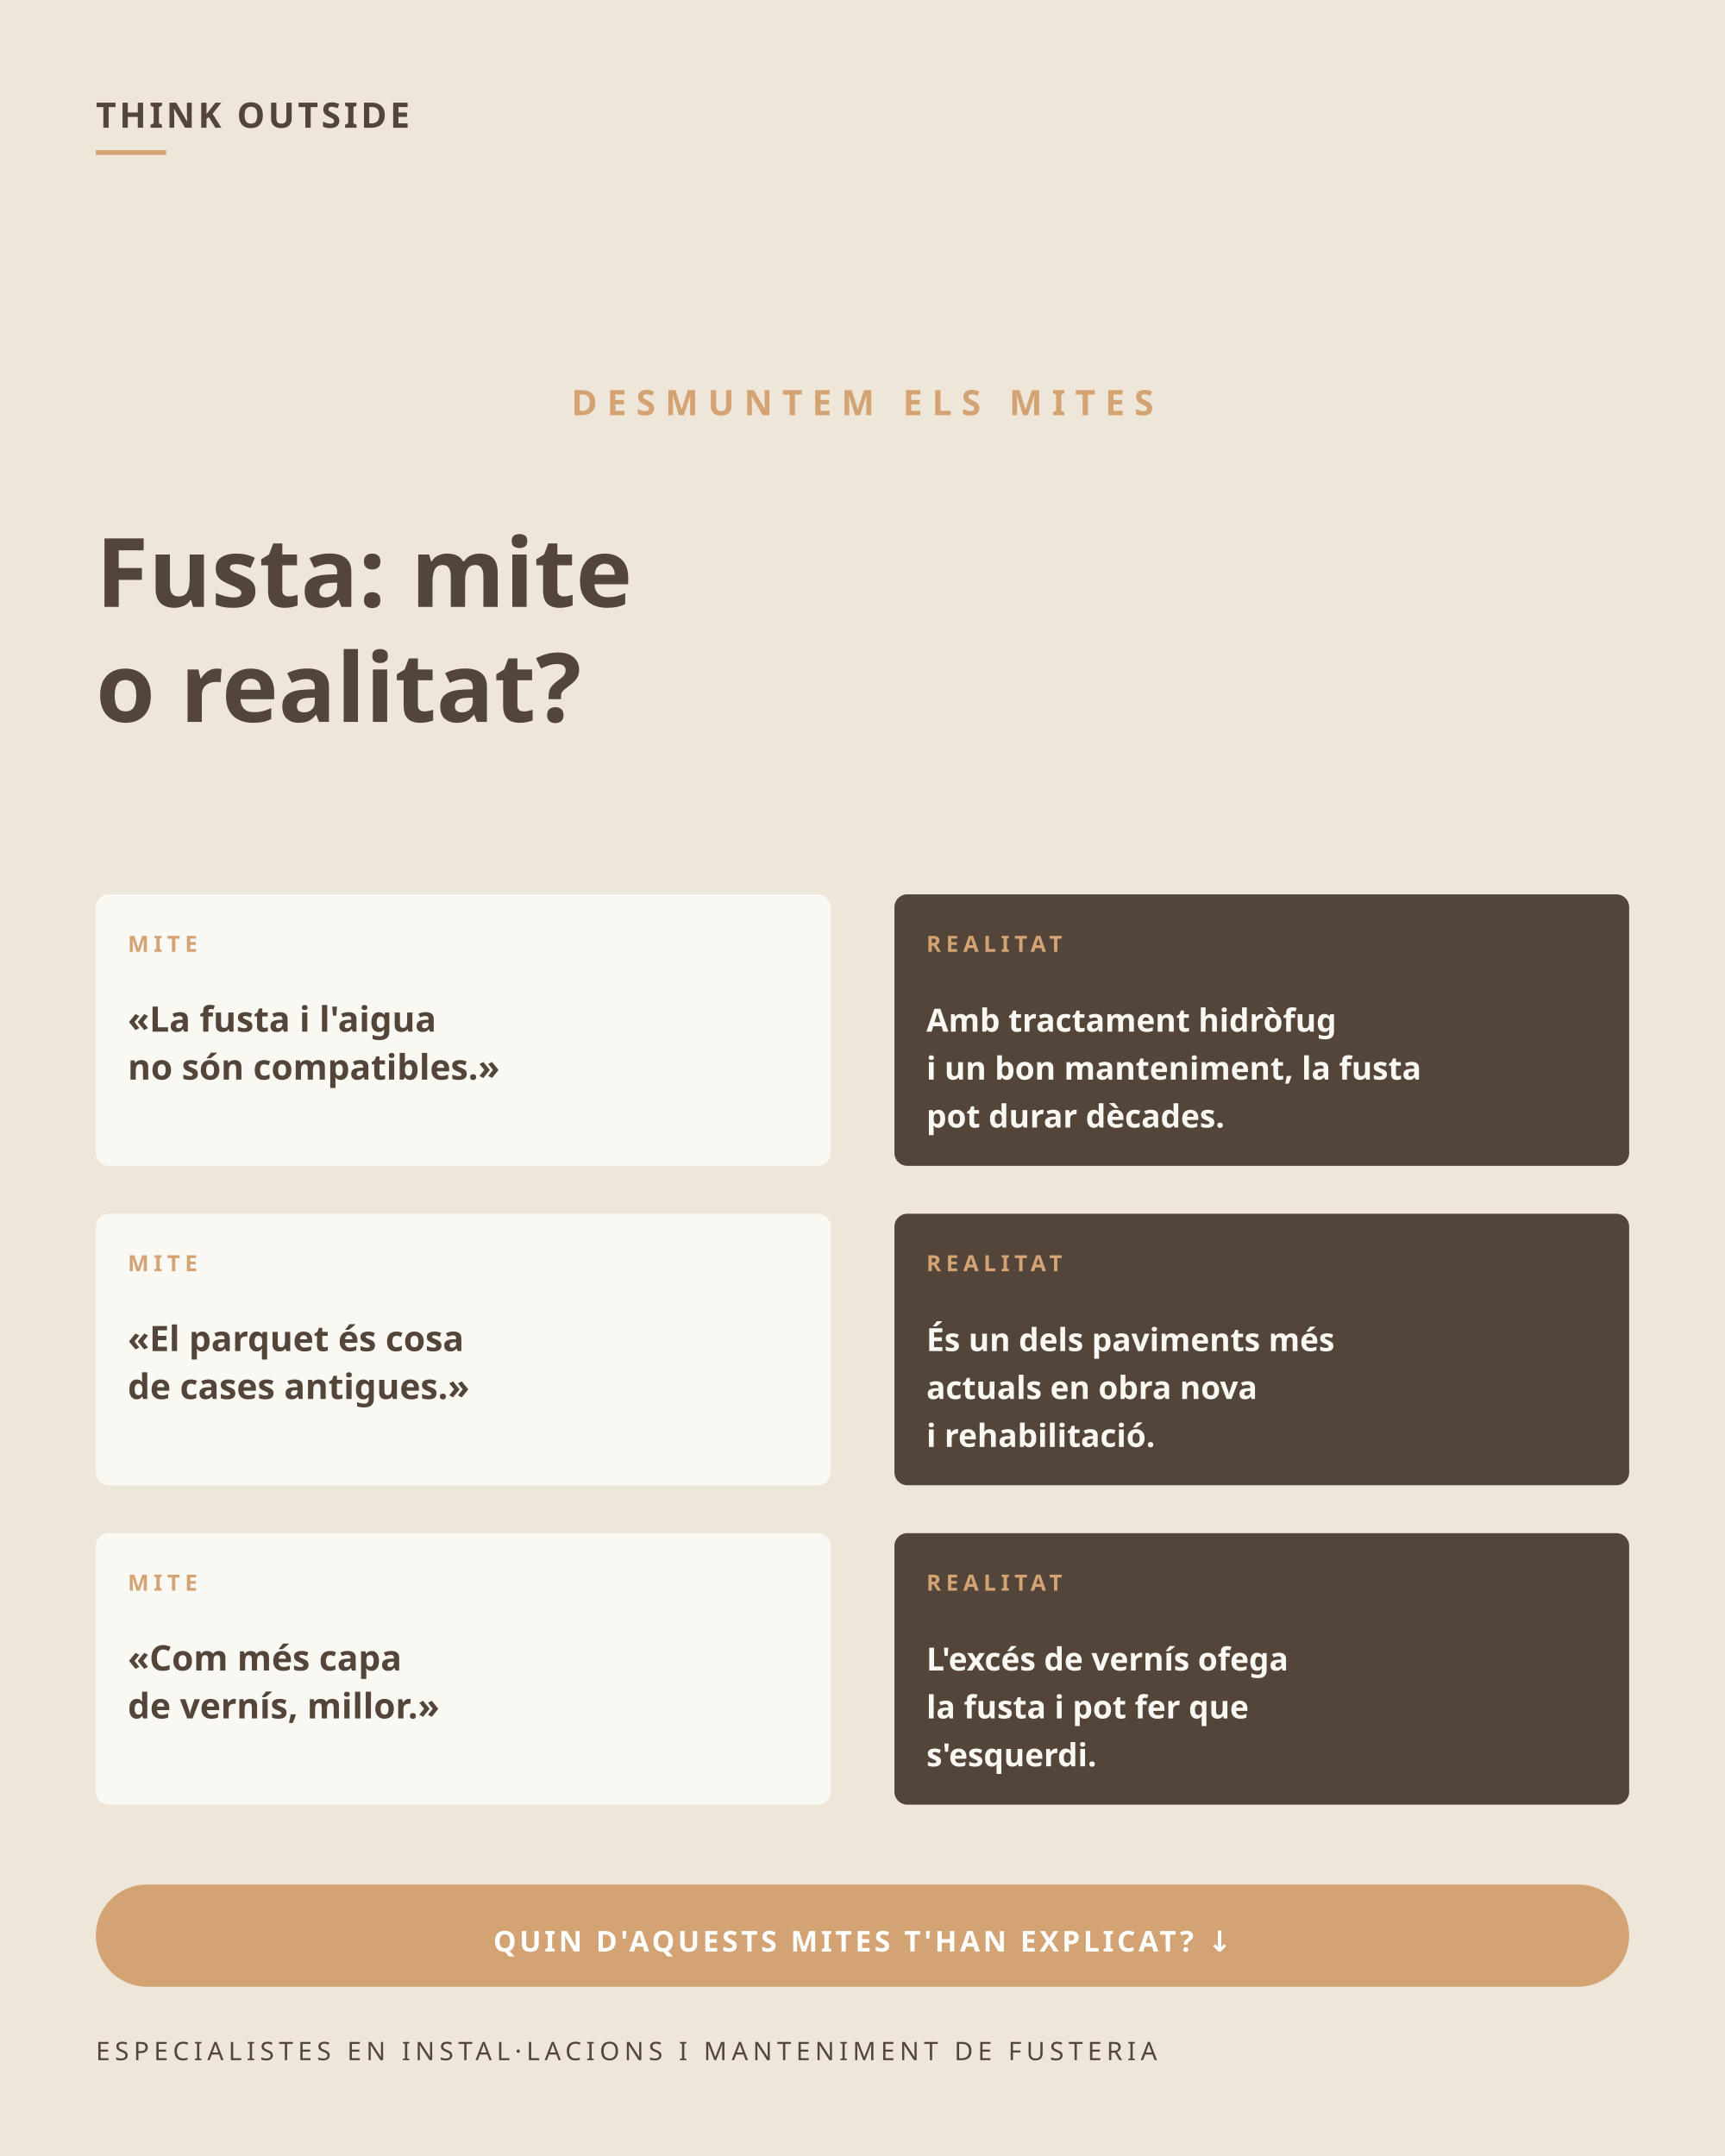
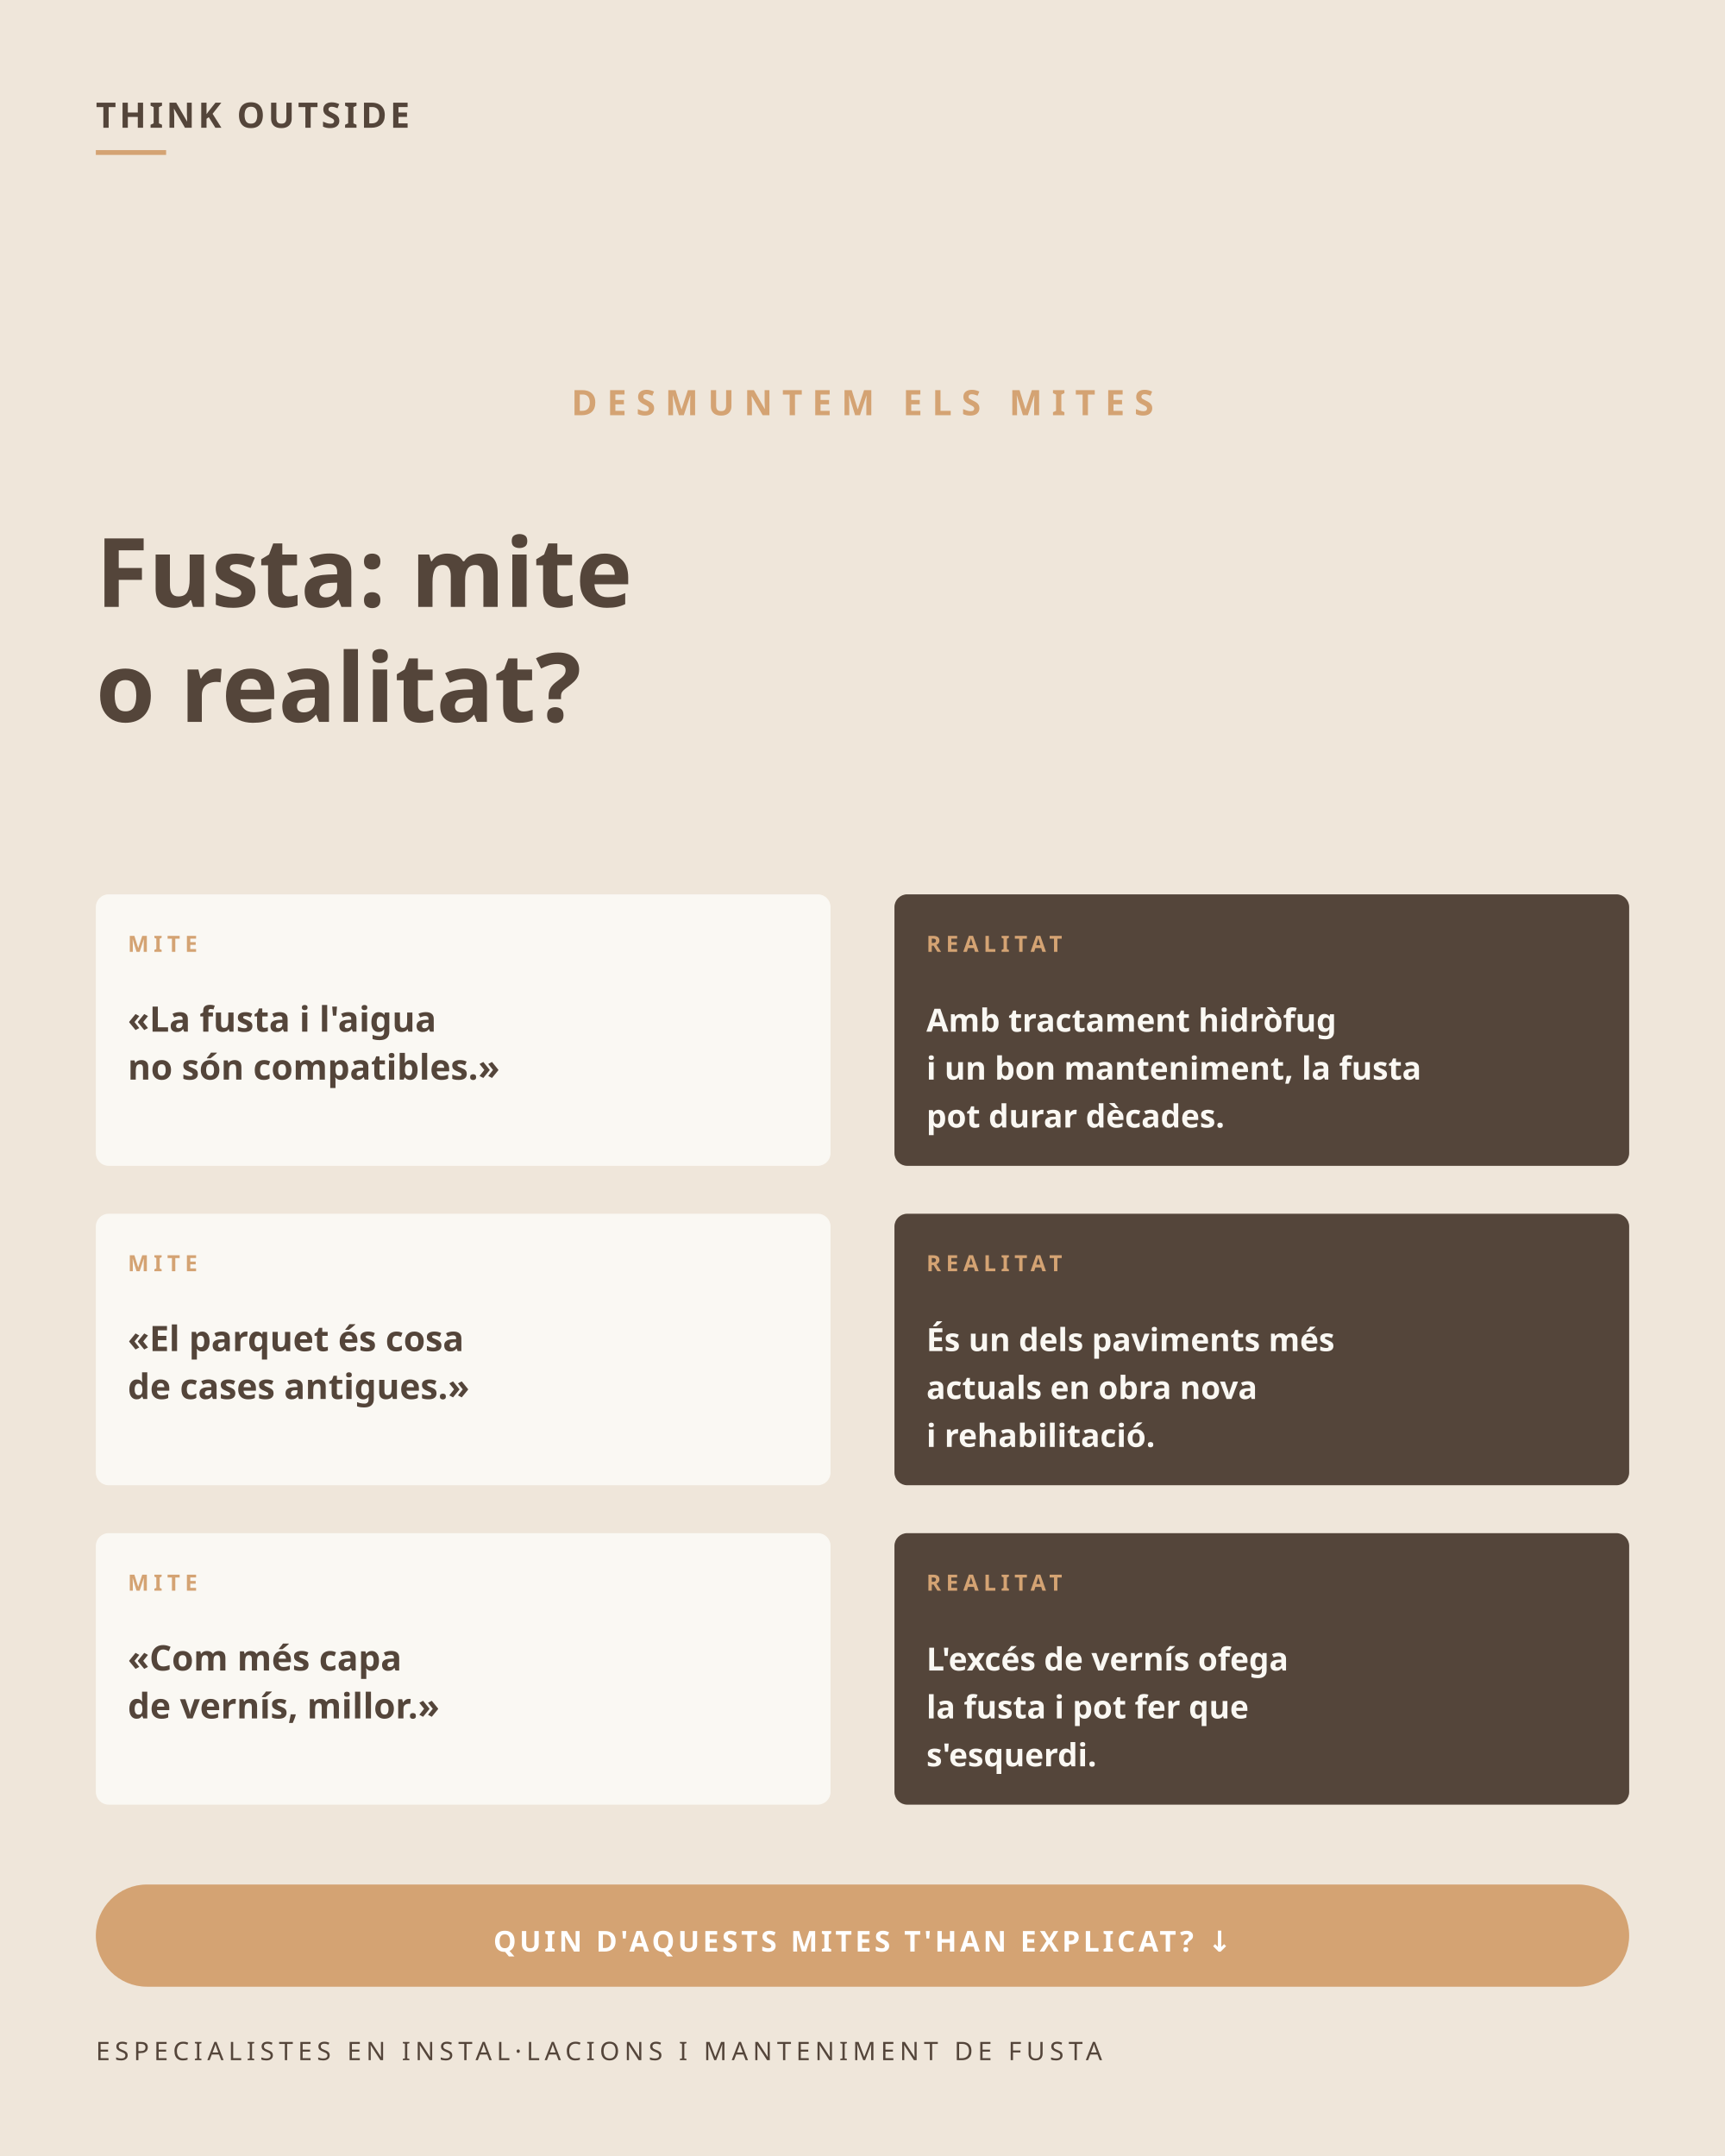
<svg xmlns="http://www.w3.org/2000/svg" viewBox="0 0 1080 1350" width="1080" height="1350" font-family="Raleway, ui-sans-serif, system-ui, sans-serif">
  <rect width="1080" height="1350" fill="#EFE6DA" />
  <g transform="translate(60,80)">
    <text x="0" y="0" font-size="22" font-weight="700" fill="#54453A" letter-spacing="2">THINK OUTSIDE</text>
    <rect x="0" y="14" width="44" height="3" fill="#D4A373" />
  </g>
  <g transform="translate(540,260)" text-anchor="middle">
    <text font-size="22" font-weight="600" fill="#D4A373" letter-spacing="6">DESMUNTEM ELS MITES</text>
  </g>
  <g transform="translate(60,380)">
    <text font-size="60" font-weight="700" fill="#54453A">Fusta: mite</text>
    <text y="72" font-size="60" font-weight="700" fill="#54453A">o realitat?</text>
  </g>
  <g transform="translate(60,560)">
    <g transform="translate(0,0)">
      <rect x="0" y="0" width="460" height="170" rx="8" fill="#FAF8F3" />
      <text x="20" y="36" font-size="14" font-weight="700" fill="#D4A373" letter-spacing="3">MITE</text>
      <text x="20" y="86" font-size="22" font-weight="600" fill="#54453A">«La fusta i l'aigua</text>
      <text x="20" y="116" font-size="22" font-weight="600" fill="#54453A">no són compatibles.»</text>
      <rect x="500" y="0" width="460" height="170" rx="8" fill="#54453A" />
      <text x="520" y="36" font-size="14" font-weight="700" fill="#D4A373" letter-spacing="3">REALITAT</text>
      <text x="520" y="86" font-size="20" font-weight="600" fill="#FAF8F3">Amb tractament hidròfug</text>
      <text x="520" y="116" font-size="20" font-weight="600" fill="#FAF8F3">i un bon manteniment, la fusta</text>
      <text x="520" y="146" font-size="20" font-weight="600" fill="#FAF8F3">pot durar dècades.</text>
    </g>
    <g transform="translate(0,200)">
      <rect x="0" y="0" width="460" height="170" rx="8" fill="#FAF8F3" />
      <text x="20" y="36" font-size="14" font-weight="700" fill="#D4A373" letter-spacing="3">MITE</text>
      <text x="20" y="86" font-size="22" font-weight="600" fill="#54453A">«El parquet és cosa</text>
      <text x="20" y="116" font-size="22" font-weight="600" fill="#54453A">de cases antigues.»</text>
      <rect x="500" y="0" width="460" height="170" rx="8" fill="#54453A" />
      <text x="520" y="36" font-size="14" font-weight="700" fill="#D4A373" letter-spacing="3">REALITAT</text>
      <text x="520" y="86" font-size="20" font-weight="600" fill="#FAF8F3">És un dels paviments més</text>
      <text x="520" y="116" font-size="20" font-weight="600" fill="#FAF8F3">actuals en obra nova</text>
      <text x="520" y="146" font-size="20" font-weight="600" fill="#FAF8F3">i rehabilitació.</text>
    </g>
    <g transform="translate(0,400)">
      <rect x="0" y="0" width="460" height="170" rx="8" fill="#FAF8F3" />
      <text x="20" y="36" font-size="14" font-weight="700" fill="#D4A373" letter-spacing="3">MITE</text>
      <text x="20" y="86" font-size="22" font-weight="600" fill="#54453A">«Com més capa</text>
      <text x="20" y="116" font-size="22" font-weight="600" fill="#54453A">de vernís, millor.»</text>
      <rect x="500" y="0" width="460" height="170" rx="8" fill="#54453A" />
      <text x="520" y="36" font-size="14" font-weight="700" fill="#D4A373" letter-spacing="3">REALITAT</text>
      <text x="520" y="86" font-size="20" font-weight="600" fill="#FAF8F3">L'excés de vernís ofega</text>
      <text x="520" y="116" font-size="20" font-weight="600" fill="#FAF8F3">la fusta i pot fer que</text>
      <text x="520" y="146" font-size="20" font-weight="600" fill="#FAF8F3">s'esquerdi.</text>
    </g>
  </g>
  <g transform="translate(60,1180)" text-anchor="middle">
    <rect x="0" y="0" width="960" height="64" rx="32" fill="#D4A373" />
    <text x="480" y="42" font-size="18" font-weight="700" fill="#FFFFFF" letter-spacing="2">QUIN D'AQUESTS MITES T'HAN EXPLICAT? ↓</text>
  </g>
  <g transform="translate(60,1290)" font-size="16" font-weight="500" fill="#54453A" letter-spacing="3">
-     <text>ESPECIALISTES EN INSTAL·LACIONS I MANTENIMENT DE FUSTERIA</text>
+     <text>ESPECIALISTES EN INSTAL·LACIONS I MANTENIMENT DE FUSTA</text>
  </g>
</svg>
